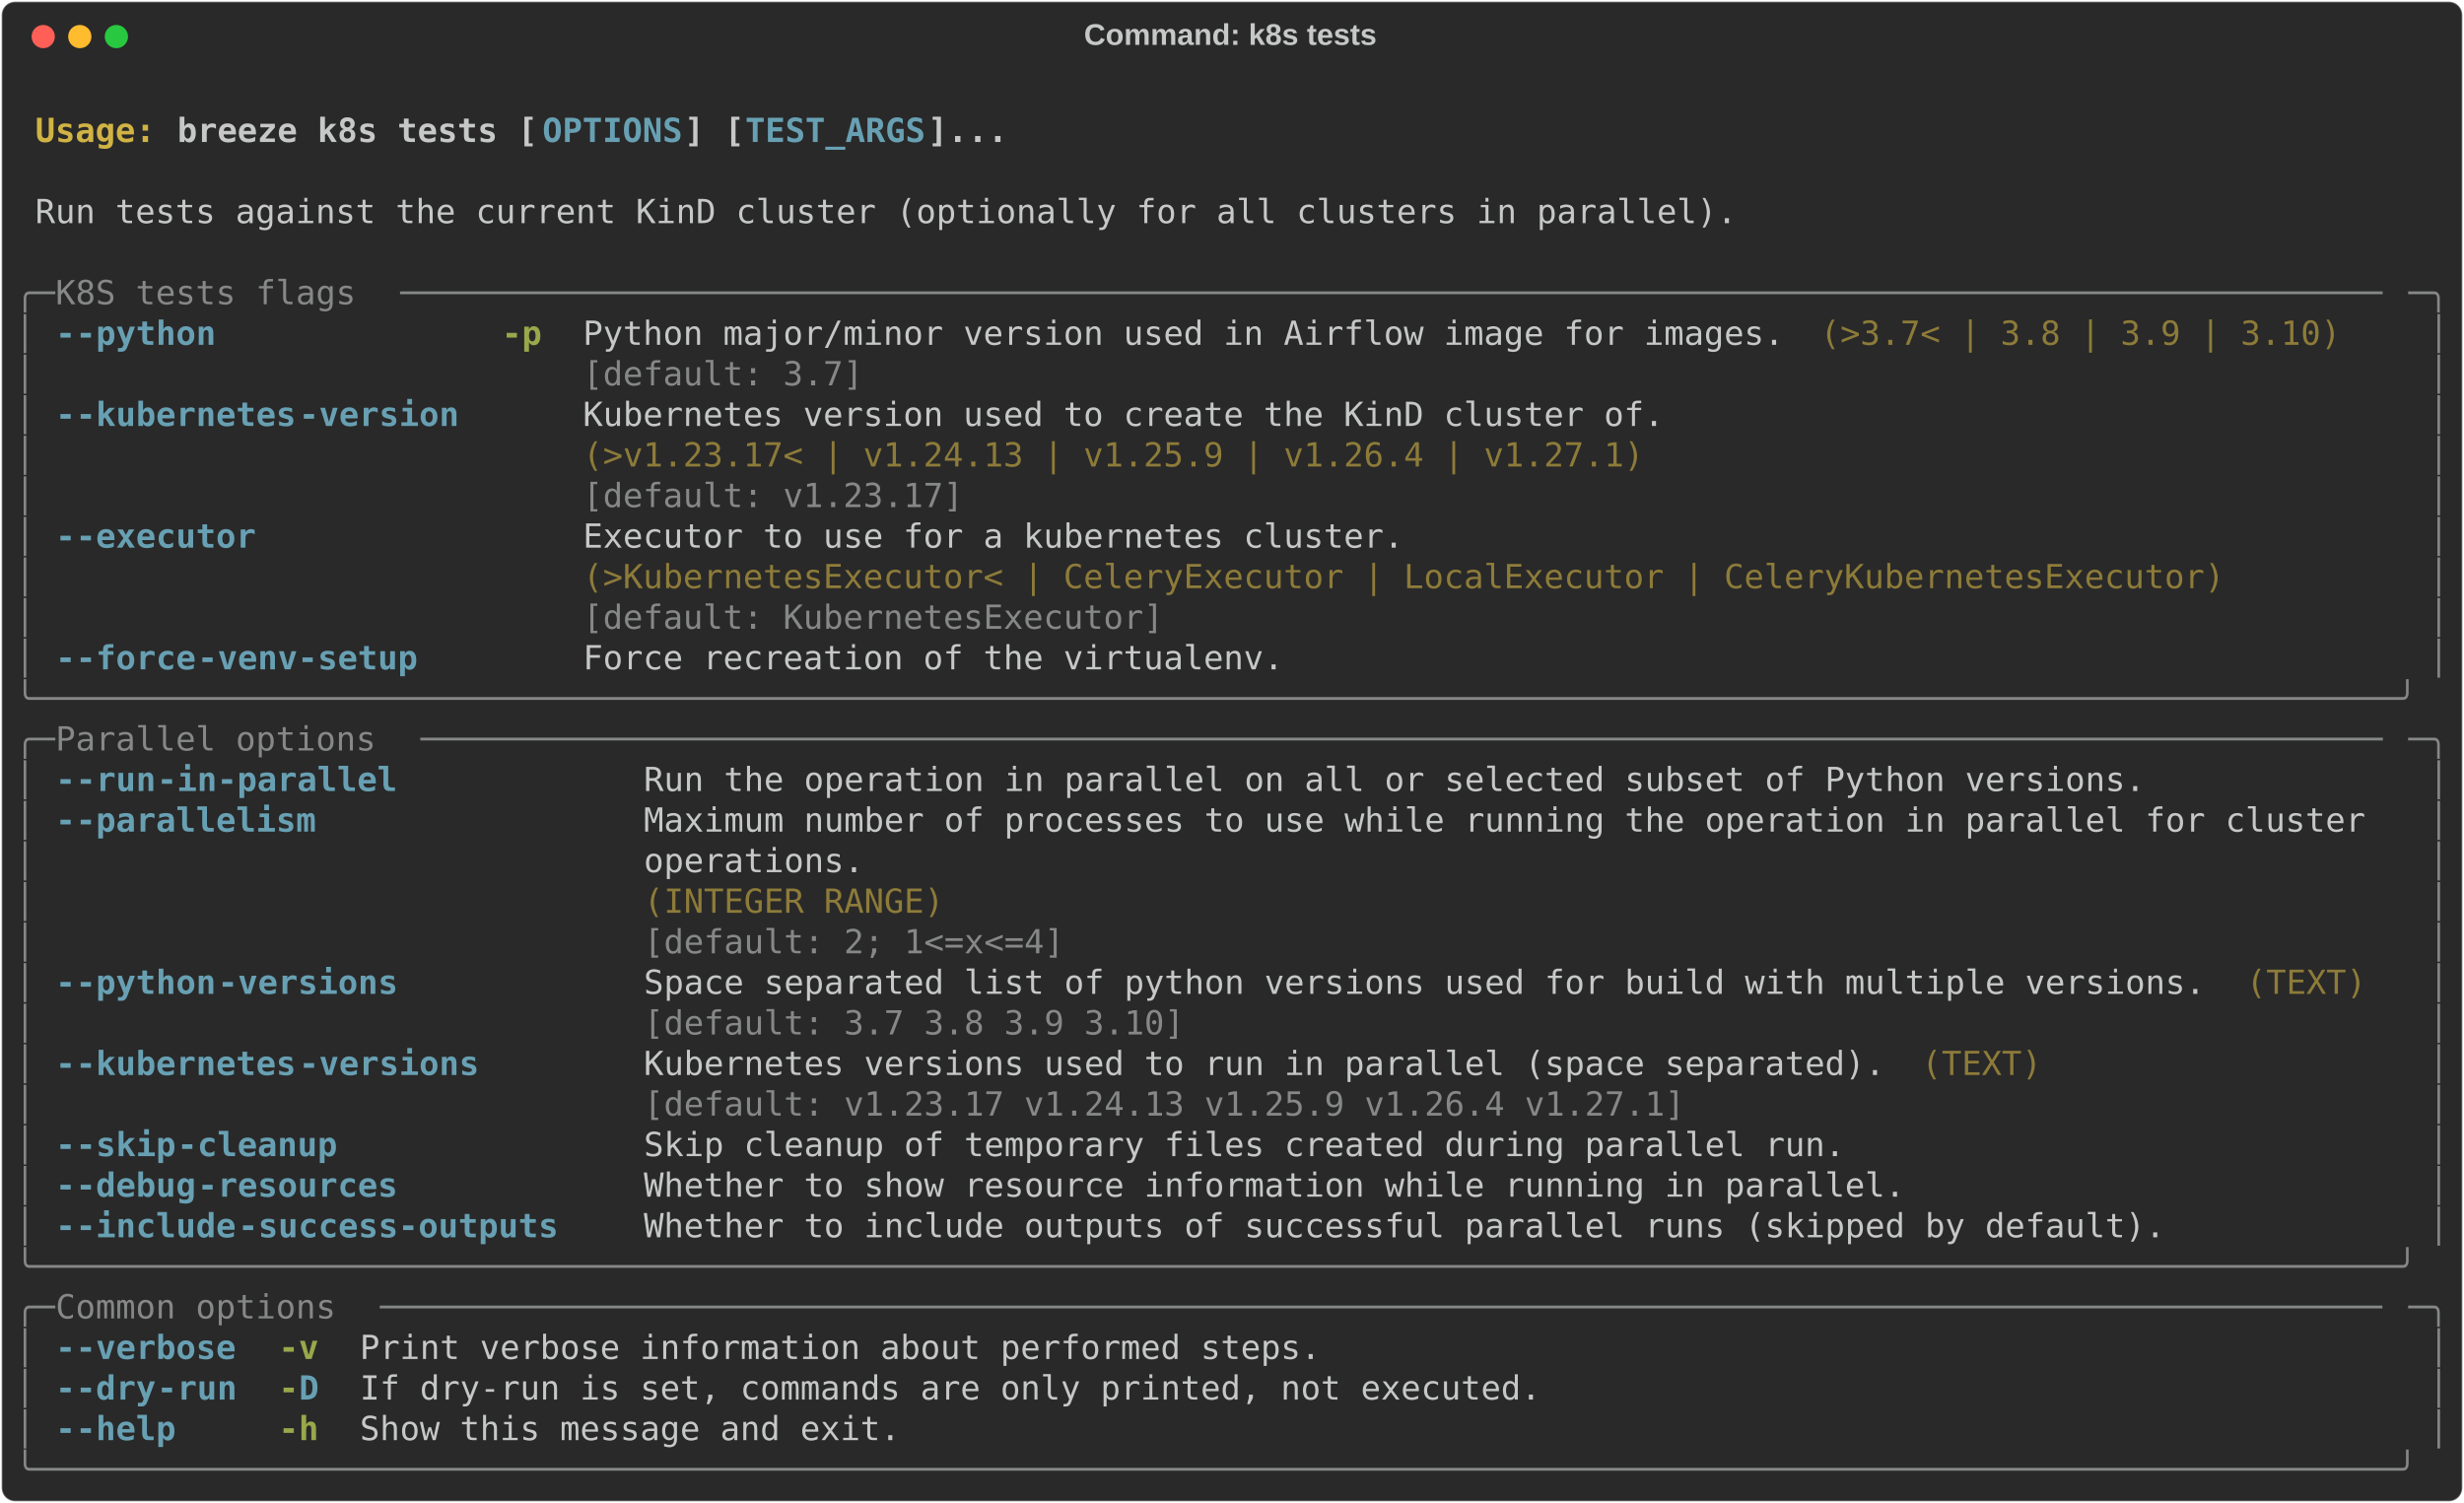
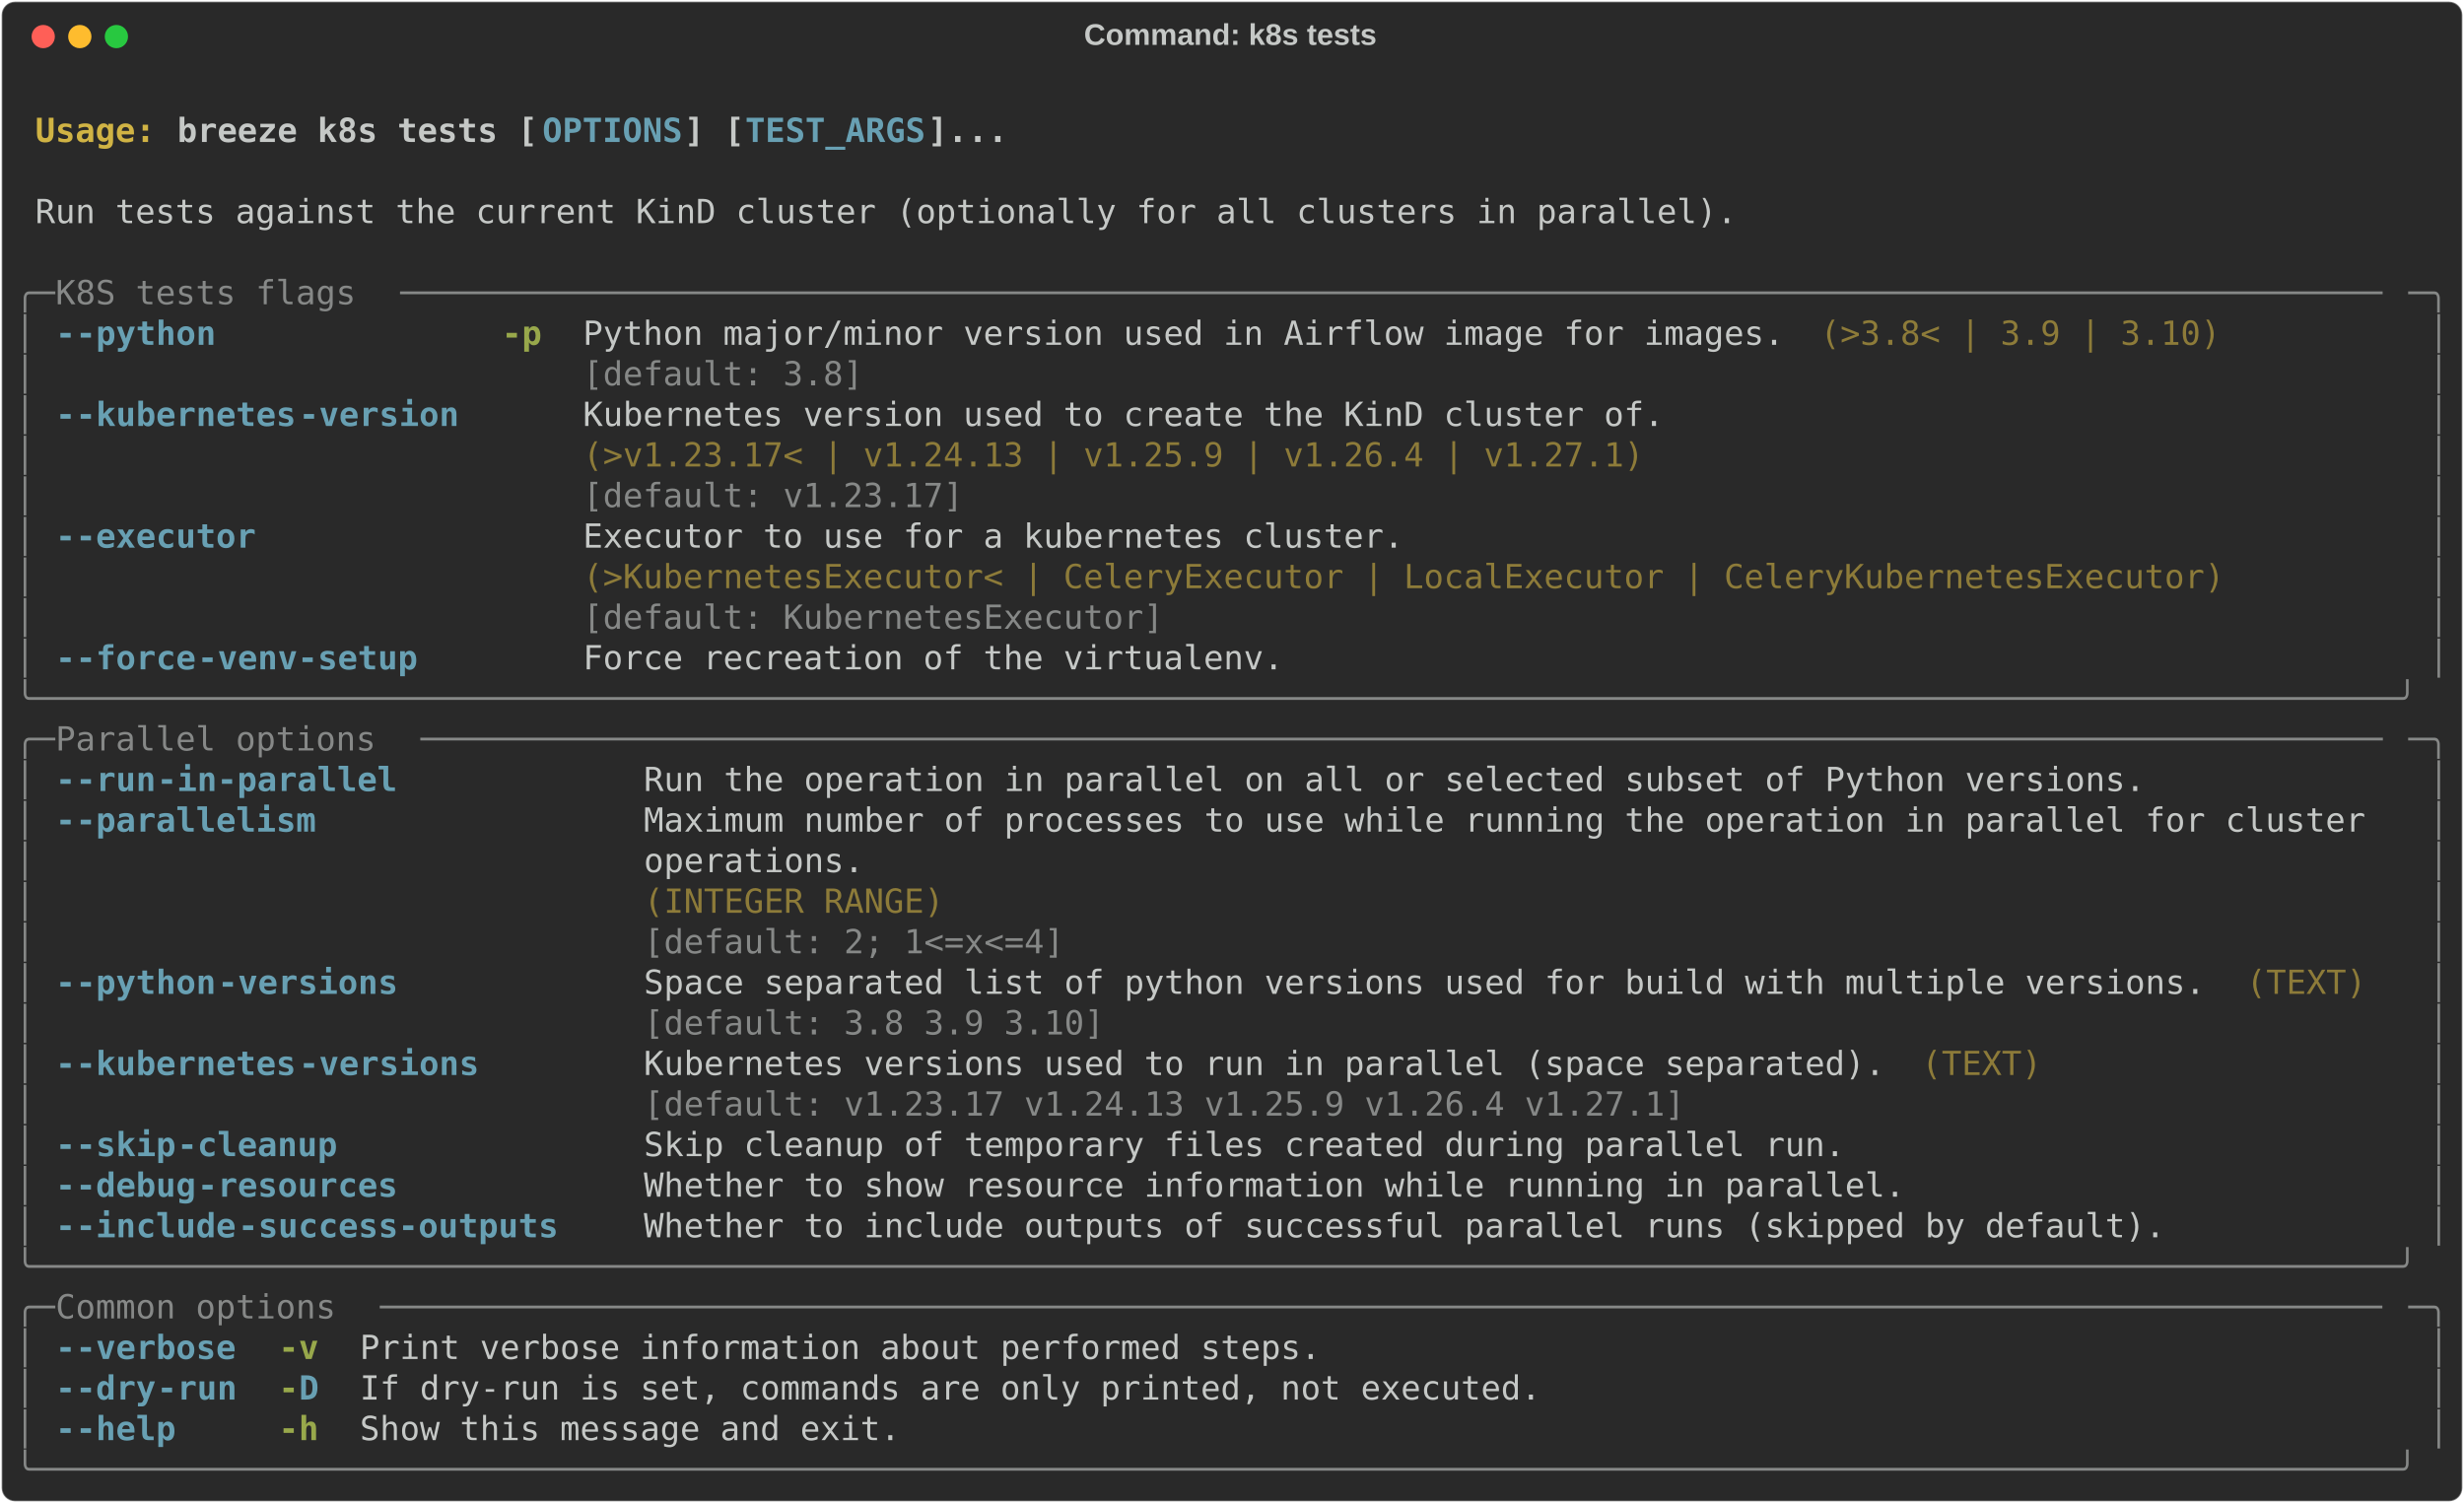
<svg xmlns="http://www.w3.org/2000/svg" class="rich-terminal" viewBox="0 0 1482 904.0">
  <style>

    @font-face {
        font-family: "Fira Code";
        src: local("FiraCode-Regular"),
                url("https://cdnjs.cloudflare.com/ajax/libs/firacode/6.2.0/woff2/FiraCode-Regular.woff2") format("woff2"),
                url("https://cdnjs.cloudflare.com/ajax/libs/firacode/6.2.0/woff/FiraCode-Regular.woff") format("woff");
        font-style: normal;
        font-weight: 400;
    }
    @font-face {
        font-family: "Fira Code";
        src: local("FiraCode-Bold"),
                url("https://cdnjs.cloudflare.com/ajax/libs/firacode/6.2.0/woff2/FiraCode-Bold.woff2") format("woff2"),
                url("https://cdnjs.cloudflare.com/ajax/libs/firacode/6.2.0/woff/FiraCode-Bold.woff") format("woff");
        font-style: bold;
        font-weight: 700;
    }

    .breeze-k8s-tests-matrix {
        font-family: Fira Code, monospace;
        font-size: 20px;
        line-height: 24.4px;
        font-variant-east-asian: full-width;
    }

    .breeze-k8s-tests-title {
        font-size: 18px;
        font-weight: bold;
        font-family: arial;
    }

    .breeze-k8s-tests-r1 { fill: #c5c8c6;font-weight: bold }
.breeze-k8s-tests-r2 { fill: #c5c8c6 }
.breeze-k8s-tests-r3 { fill: #d0b344;font-weight: bold }
.breeze-k8s-tests-r4 { fill: #68a0b3;font-weight: bold }
.breeze-k8s-tests-r5 { fill: #868887 }
.breeze-k8s-tests-r6 { fill: #98a84b;font-weight: bold }
.breeze-k8s-tests-r7 { fill: #8d7b39 }
    </style>
  <defs>
    <clipPath id="breeze-k8s-tests-clip-terminal">
      <rect x="0" y="0" width="1463.0" height="853.0" />
    </clipPath>
    <clipPath id="breeze-k8s-tests-line-0">
      <rect x="0" y="1.5" width="1464" height="24.65" />
    </clipPath>
    <clipPath id="breeze-k8s-tests-line-1">
      <rect x="0" y="25.9" width="1464" height="24.65" />
    </clipPath>
    <clipPath id="breeze-k8s-tests-line-2">
      <rect x="0" y="50.3" width="1464" height="24.65" />
    </clipPath>
    <clipPath id="breeze-k8s-tests-line-3">
      <rect x="0" y="74.7" width="1464" height="24.65" />
    </clipPath>
    <clipPath id="breeze-k8s-tests-line-4">
      <rect x="0" y="99.1" width="1464" height="24.65" />
    </clipPath>
    <clipPath id="breeze-k8s-tests-line-5">
      <rect x="0" y="123.5" width="1464" height="24.65" />
    </clipPath>
    <clipPath id="breeze-k8s-tests-line-6">
      <rect x="0" y="147.9" width="1464" height="24.65" />
    </clipPath>
    <clipPath id="breeze-k8s-tests-line-7">
      <rect x="0" y="172.3" width="1464" height="24.65" />
    </clipPath>
    <clipPath id="breeze-k8s-tests-line-8">
      <rect x="0" y="196.7" width="1464" height="24.65" />
    </clipPath>
    <clipPath id="breeze-k8s-tests-line-9">
      <rect x="0" y="221.1" width="1464" height="24.65" />
    </clipPath>
    <clipPath id="breeze-k8s-tests-line-10">
      <rect x="0" y="245.5" width="1464" height="24.65" />
    </clipPath>
    <clipPath id="breeze-k8s-tests-line-11">
      <rect x="0" y="269.9" width="1464" height="24.65" />
    </clipPath>
    <clipPath id="breeze-k8s-tests-line-12">
      <rect x="0" y="294.3" width="1464" height="24.65" />
    </clipPath>
    <clipPath id="breeze-k8s-tests-line-13">
      <rect x="0" y="318.7" width="1464" height="24.65" />
    </clipPath>
    <clipPath id="breeze-k8s-tests-line-14">
      <rect x="0" y="343.1" width="1464" height="24.65" />
    </clipPath>
    <clipPath id="breeze-k8s-tests-line-15">
      <rect x="0" y="367.5" width="1464" height="24.65" />
    </clipPath>
    <clipPath id="breeze-k8s-tests-line-16">
      <rect x="0" y="391.9" width="1464" height="24.65" />
    </clipPath>
    <clipPath id="breeze-k8s-tests-line-17">
      <rect x="0" y="416.3" width="1464" height="24.65" />
    </clipPath>
    <clipPath id="breeze-k8s-tests-line-18">
      <rect x="0" y="440.7" width="1464" height="24.65" />
    </clipPath>
    <clipPath id="breeze-k8s-tests-line-19">
      <rect x="0" y="465.1" width="1464" height="24.65" />
    </clipPath>
    <clipPath id="breeze-k8s-tests-line-20">
      <rect x="0" y="489.5" width="1464" height="24.65" />
    </clipPath>
    <clipPath id="breeze-k8s-tests-line-21">
      <rect x="0" y="513.9" width="1464" height="24.65" />
    </clipPath>
    <clipPath id="breeze-k8s-tests-line-22">
      <rect x="0" y="538.3" width="1464" height="24.65" />
    </clipPath>
    <clipPath id="breeze-k8s-tests-line-23">
      <rect x="0" y="562.7" width="1464" height="24.65" />
    </clipPath>
    <clipPath id="breeze-k8s-tests-line-24">
      <rect x="0" y="587.1" width="1464" height="24.65" />
    </clipPath>
    <clipPath id="breeze-k8s-tests-line-25">
      <rect x="0" y="611.5" width="1464" height="24.65" />
    </clipPath>
    <clipPath id="breeze-k8s-tests-line-26">
      <rect x="0" y="635.9" width="1464" height="24.65" />
    </clipPath>
    <clipPath id="breeze-k8s-tests-line-27">
      <rect x="0" y="660.3" width="1464" height="24.65" />
    </clipPath>
    <clipPath id="breeze-k8s-tests-line-28">
      <rect x="0" y="684.7" width="1464" height="24.65" />
    </clipPath>
    <clipPath id="breeze-k8s-tests-line-29">
      <rect x="0" y="709.1" width="1464" height="24.65" />
    </clipPath>
    <clipPath id="breeze-k8s-tests-line-30">
      <rect x="0" y="733.5" width="1464" height="24.65" />
    </clipPath>
    <clipPath id="breeze-k8s-tests-line-31">
      <rect x="0" y="757.9" width="1464" height="24.65" />
    </clipPath>
    <clipPath id="breeze-k8s-tests-line-32">
      <rect x="0" y="782.3" width="1464" height="24.65" />
    </clipPath>
    <clipPath id="breeze-k8s-tests-line-33">
      <rect x="0" y="806.7" width="1464" height="24.65" />
    </clipPath>
  </defs>
  <rect fill="#292929" stroke="rgba(255,255,255,0.35)" stroke-width="1" x="1" y="1" width="1480" height="902" rx="8" />
  <text class="breeze-k8s-tests-title" fill="#c5c8c6" text-anchor="middle" x="740" y="27">Command: k8s tests</text>
  <g transform="translate(26,22)">
    <circle cx="0" cy="0" r="7" fill="#ff5f57" />
    <circle cx="22" cy="0" r="7" fill="#febc2e" />
    <circle cx="44" cy="0" r="7" fill="#28c840" />
  </g>
  <g transform="translate(9, 41)" clip-path="url(#breeze-k8s-tests-clip-terminal)">
    <g class="breeze-k8s-tests-matrix">
      <text class="breeze-k8s-tests-r2" x="1464" y="20" textLength="12.2" clip-path="url(#breeze-k8s-tests-line-0)">
</text>
      <text class="breeze-k8s-tests-r3" x="12.2" y="44.4" textLength="85.4" clip-path="url(#breeze-k8s-tests-line-1)">Usage: </text>
      <text class="breeze-k8s-tests-r1" x="97.6" y="44.4" textLength="219.6" clip-path="url(#breeze-k8s-tests-line-1)">breeze k8s tests [</text>
      <text class="breeze-k8s-tests-r4" x="317.2" y="44.4" textLength="85.4" clip-path="url(#breeze-k8s-tests-line-1)">OPTIONS</text>
      <text class="breeze-k8s-tests-r1" x="402.6" y="44.4" textLength="36.6" clip-path="url(#breeze-k8s-tests-line-1)">] [</text>
      <text class="breeze-k8s-tests-r4" x="439.2" y="44.4" textLength="109.8" clip-path="url(#breeze-k8s-tests-line-1)">TEST_ARGS</text>
      <text class="breeze-k8s-tests-r1" x="549" y="44.4" textLength="48.8" clip-path="url(#breeze-k8s-tests-line-1)">]...</text>
      <text class="breeze-k8s-tests-r2" x="1464" y="44.4" textLength="12.2" clip-path="url(#breeze-k8s-tests-line-1)">
</text>
      <text class="breeze-k8s-tests-r2" x="1464" y="68.8" textLength="12.2" clip-path="url(#breeze-k8s-tests-line-2)">
</text>
      <text class="breeze-k8s-tests-r2" x="12.2" y="93.2" textLength="1037" clip-path="url(#breeze-k8s-tests-line-3)">Run tests against the current KinD cluster (optionally for all clusters in parallel).</text>
      <text class="breeze-k8s-tests-r2" x="1464" y="93.2" textLength="12.2" clip-path="url(#breeze-k8s-tests-line-3)">
</text>
      <text class="breeze-k8s-tests-r2" x="1464" y="117.6" textLength="12.2" clip-path="url(#breeze-k8s-tests-line-4)">
</text>
      <text class="breeze-k8s-tests-r5" x="0" y="142" textLength="24.4" clip-path="url(#breeze-k8s-tests-line-5)">╭─</text>
      <text class="breeze-k8s-tests-r5" x="24.4" y="142" textLength="207.4" clip-path="url(#breeze-k8s-tests-line-5)"> K8S tests flags </text>
      <text class="breeze-k8s-tests-r5" x="231.8" y="142" textLength="1207.8" clip-path="url(#breeze-k8s-tests-line-5)">───────────────────────────────────────────────────────────────────────────────────────────────────</text>
      <text class="breeze-k8s-tests-r5" x="1439.6" y="142" textLength="24.4" clip-path="url(#breeze-k8s-tests-line-5)">─╮</text>
      <text class="breeze-k8s-tests-r2" x="1464" y="142" textLength="12.2" clip-path="url(#breeze-k8s-tests-line-5)">
</text>
      <text class="breeze-k8s-tests-r5" x="0" y="166.4" textLength="12.2" clip-path="url(#breeze-k8s-tests-line-6)">│</text>
      <text class="breeze-k8s-tests-r4" x="24.4" y="166.4" textLength="12.2" clip-path="url(#breeze-k8s-tests-line-6)">-</text>
      <text class="breeze-k8s-tests-r4" x="36.6" y="166.4" textLength="85.4" clip-path="url(#breeze-k8s-tests-line-6)">-python</text>
      <text class="breeze-k8s-tests-r6" x="292.8" y="166.4" textLength="24.4" clip-path="url(#breeze-k8s-tests-line-6)">-p</text>
      <text class="breeze-k8s-tests-r2" x="341.6" y="166.4" textLength="732" clip-path="url(#breeze-k8s-tests-line-6)">Python major/minor version used in Airflow image for images.</text>
-       <text class="breeze-k8s-tests-r7" x="1085.8" y="166.4" textLength="317.2" clip-path="url(#breeze-k8s-tests-line-6)">(&gt;3.7&lt; | 3.8 | 3.9 | 3.10)</text>
+       <text class="breeze-k8s-tests-r7" x="1085.8" y="166.4" textLength="244" clip-path="url(#breeze-k8s-tests-line-6)">(&gt;3.8&lt; | 3.9 | 3.10)</text>
      <text class="breeze-k8s-tests-r5" x="1451.8" y="166.4" textLength="12.2" clip-path="url(#breeze-k8s-tests-line-6)">│</text>
      <text class="breeze-k8s-tests-r2" x="1464" y="166.4" textLength="12.2" clip-path="url(#breeze-k8s-tests-line-6)">
</text>
      <text class="breeze-k8s-tests-r5" x="0" y="190.8" textLength="12.2" clip-path="url(#breeze-k8s-tests-line-7)">│</text>
-       <text class="breeze-k8s-tests-r5" x="341.6" y="190.8" textLength="732" clip-path="url(#breeze-k8s-tests-line-7)">[default: 3.7]                                              </text>
+       <text class="breeze-k8s-tests-r5" x="341.6" y="190.8" textLength="732" clip-path="url(#breeze-k8s-tests-line-7)">[default: 3.8]                                              </text>
      <text class="breeze-k8s-tests-r5" x="1451.8" y="190.8" textLength="12.2" clip-path="url(#breeze-k8s-tests-line-7)">│</text>
      <text class="breeze-k8s-tests-r2" x="1464" y="190.8" textLength="12.2" clip-path="url(#breeze-k8s-tests-line-7)">
</text>
      <text class="breeze-k8s-tests-r5" x="0" y="215.2" textLength="12.2" clip-path="url(#breeze-k8s-tests-line-8)">│</text>
      <text class="breeze-k8s-tests-r4" x="24.4" y="215.2" textLength="12.2" clip-path="url(#breeze-k8s-tests-line-8)">-</text>
      <text class="breeze-k8s-tests-r4" x="36.6" y="215.2" textLength="134.2" clip-path="url(#breeze-k8s-tests-line-8)">-kubernetes</text>
      <text class="breeze-k8s-tests-r4" x="170.8" y="215.2" textLength="97.6" clip-path="url(#breeze-k8s-tests-line-8)">-version</text>
      <text class="breeze-k8s-tests-r2" x="341.6" y="215.2" textLength="658.8" clip-path="url(#breeze-k8s-tests-line-8)">Kubernetes version used to create the KinD cluster of.</text>
      <text class="breeze-k8s-tests-r5" x="1451.8" y="215.2" textLength="12.2" clip-path="url(#breeze-k8s-tests-line-8)">│</text>
      <text class="breeze-k8s-tests-r2" x="1464" y="215.2" textLength="12.2" clip-path="url(#breeze-k8s-tests-line-8)">
</text>
      <text class="breeze-k8s-tests-r5" x="0" y="239.6" textLength="12.2" clip-path="url(#breeze-k8s-tests-line-9)">│</text>
      <text class="breeze-k8s-tests-r7" x="341.6" y="239.6" textLength="658.8" clip-path="url(#breeze-k8s-tests-line-9)">(&gt;v1.23.17&lt; | v1.24.13 | v1.25.9 | v1.26.4 | v1.27.1) </text>
      <text class="breeze-k8s-tests-r5" x="1451.8" y="239.6" textLength="12.2" clip-path="url(#breeze-k8s-tests-line-9)">│</text>
      <text class="breeze-k8s-tests-r2" x="1464" y="239.6" textLength="12.2" clip-path="url(#breeze-k8s-tests-line-9)">
</text>
      <text class="breeze-k8s-tests-r5" x="0" y="264" textLength="12.2" clip-path="url(#breeze-k8s-tests-line-10)">│</text>
      <text class="breeze-k8s-tests-r5" x="341.6" y="264" textLength="658.8" clip-path="url(#breeze-k8s-tests-line-10)">[default: v1.23.17]                                   </text>
      <text class="breeze-k8s-tests-r5" x="1451.8" y="264" textLength="12.2" clip-path="url(#breeze-k8s-tests-line-10)">│</text>
      <text class="breeze-k8s-tests-r2" x="1464" y="264" textLength="12.2" clip-path="url(#breeze-k8s-tests-line-10)">
</text>
      <text class="breeze-k8s-tests-r5" x="0" y="288.4" textLength="12.2" clip-path="url(#breeze-k8s-tests-line-11)">│</text>
      <text class="breeze-k8s-tests-r4" x="24.4" y="288.4" textLength="12.2" clip-path="url(#breeze-k8s-tests-line-11)">-</text>
      <text class="breeze-k8s-tests-r4" x="36.6" y="288.4" textLength="109.8" clip-path="url(#breeze-k8s-tests-line-11)">-executor</text>
      <text class="breeze-k8s-tests-r2" x="341.6" y="288.4" textLength="1000.4" clip-path="url(#breeze-k8s-tests-line-11)">Executor to use for a kubernetes cluster.                                         </text>
      <text class="breeze-k8s-tests-r5" x="1451.8" y="288.4" textLength="12.2" clip-path="url(#breeze-k8s-tests-line-11)">│</text>
      <text class="breeze-k8s-tests-r2" x="1464" y="288.4" textLength="12.2" clip-path="url(#breeze-k8s-tests-line-11)">
</text>
      <text class="breeze-k8s-tests-r5" x="0" y="312.8" textLength="12.2" clip-path="url(#breeze-k8s-tests-line-12)">│</text>
      <text class="breeze-k8s-tests-r7" x="341.6" y="312.8" textLength="1000.4" clip-path="url(#breeze-k8s-tests-line-12)">(&gt;KubernetesExecutor&lt; | CeleryExecutor | LocalExecutor | CeleryKubernetesExecutor)</text>
      <text class="breeze-k8s-tests-r5" x="1451.8" y="312.8" textLength="12.2" clip-path="url(#breeze-k8s-tests-line-12)">│</text>
      <text class="breeze-k8s-tests-r2" x="1464" y="312.8" textLength="12.2" clip-path="url(#breeze-k8s-tests-line-12)">
</text>
      <text class="breeze-k8s-tests-r5" x="0" y="337.2" textLength="12.2" clip-path="url(#breeze-k8s-tests-line-13)">│</text>
      <text class="breeze-k8s-tests-r5" x="341.6" y="337.2" textLength="1000.4" clip-path="url(#breeze-k8s-tests-line-13)">[default: KubernetesExecutor]                                                     </text>
      <text class="breeze-k8s-tests-r5" x="1451.8" y="337.2" textLength="12.2" clip-path="url(#breeze-k8s-tests-line-13)">│</text>
      <text class="breeze-k8s-tests-r2" x="1464" y="337.2" textLength="12.2" clip-path="url(#breeze-k8s-tests-line-13)">
</text>
      <text class="breeze-k8s-tests-r5" x="0" y="361.6" textLength="12.2" clip-path="url(#breeze-k8s-tests-line-14)">│</text>
      <text class="breeze-k8s-tests-r4" x="24.4" y="361.6" textLength="12.2" clip-path="url(#breeze-k8s-tests-line-14)">-</text>
      <text class="breeze-k8s-tests-r4" x="36.6" y="361.6" textLength="73.2" clip-path="url(#breeze-k8s-tests-line-14)">-force</text>
      <text class="breeze-k8s-tests-r4" x="109.8" y="361.6" textLength="134.2" clip-path="url(#breeze-k8s-tests-line-14)">-venv-setup</text>
      <text class="breeze-k8s-tests-r2" x="341.6" y="361.6" textLength="427" clip-path="url(#breeze-k8s-tests-line-14)">Force recreation of the virtualenv.</text>
      <text class="breeze-k8s-tests-r5" x="1451.8" y="361.6" textLength="12.2" clip-path="url(#breeze-k8s-tests-line-14)">│</text>
      <text class="breeze-k8s-tests-r2" x="1464" y="361.6" textLength="12.2" clip-path="url(#breeze-k8s-tests-line-14)">
</text>
      <text class="breeze-k8s-tests-r5" x="0" y="386" textLength="1464" clip-path="url(#breeze-k8s-tests-line-15)">╰──────────────────────────────────────────────────────────────────────────────────────────────────────────────────────╯</text>
      <text class="breeze-k8s-tests-r2" x="1464" y="386" textLength="12.2" clip-path="url(#breeze-k8s-tests-line-15)">
</text>
      <text class="breeze-k8s-tests-r5" x="0" y="410.4" textLength="24.4" clip-path="url(#breeze-k8s-tests-line-16)">╭─</text>
      <text class="breeze-k8s-tests-r5" x="24.4" y="410.4" textLength="219.6" clip-path="url(#breeze-k8s-tests-line-16)"> Parallel options </text>
      <text class="breeze-k8s-tests-r5" x="244" y="410.4" textLength="1195.6" clip-path="url(#breeze-k8s-tests-line-16)">──────────────────────────────────────────────────────────────────────────────────────────────────</text>
      <text class="breeze-k8s-tests-r5" x="1439.6" y="410.4" textLength="24.4" clip-path="url(#breeze-k8s-tests-line-16)">─╮</text>
      <text class="breeze-k8s-tests-r2" x="1464" y="410.4" textLength="12.2" clip-path="url(#breeze-k8s-tests-line-16)">
</text>
      <text class="breeze-k8s-tests-r5" x="0" y="434.8" textLength="12.2" clip-path="url(#breeze-k8s-tests-line-17)">│</text>
      <text class="breeze-k8s-tests-r4" x="24.4" y="434.8" textLength="12.2" clip-path="url(#breeze-k8s-tests-line-17)">-</text>
      <text class="breeze-k8s-tests-r4" x="36.6" y="434.8" textLength="48.8" clip-path="url(#breeze-k8s-tests-line-17)">-run</text>
      <text class="breeze-k8s-tests-r4" x="85.4" y="434.8" textLength="146.4" clip-path="url(#breeze-k8s-tests-line-17)">-in-parallel</text>
      <text class="breeze-k8s-tests-r2" x="378.2" y="434.8" textLength="915" clip-path="url(#breeze-k8s-tests-line-17)">Run the operation in parallel on all or selected subset of Python versions.</text>
      <text class="breeze-k8s-tests-r5" x="1451.8" y="434.8" textLength="12.2" clip-path="url(#breeze-k8s-tests-line-17)">│</text>
      <text class="breeze-k8s-tests-r2" x="1464" y="434.8" textLength="12.2" clip-path="url(#breeze-k8s-tests-line-17)">
</text>
      <text class="breeze-k8s-tests-r5" x="0" y="459.2" textLength="12.2" clip-path="url(#breeze-k8s-tests-line-18)">│</text>
      <text class="breeze-k8s-tests-r4" x="24.4" y="459.2" textLength="12.2" clip-path="url(#breeze-k8s-tests-line-18)">-</text>
      <text class="breeze-k8s-tests-r4" x="36.6" y="459.2" textLength="146.4" clip-path="url(#breeze-k8s-tests-line-18)">-parallelism</text>
      <text class="breeze-k8s-tests-r2" x="378.2" y="459.2" textLength="1061.4" clip-path="url(#breeze-k8s-tests-line-18)">Maximum number of processes to use while running the operation in parallel for cluster </text>
      <text class="breeze-k8s-tests-r5" x="1451.8" y="459.2" textLength="12.2" clip-path="url(#breeze-k8s-tests-line-18)">│</text>
      <text class="breeze-k8s-tests-r2" x="1464" y="459.2" textLength="12.2" clip-path="url(#breeze-k8s-tests-line-18)">
</text>
      <text class="breeze-k8s-tests-r5" x="0" y="483.6" textLength="12.2" clip-path="url(#breeze-k8s-tests-line-19)">│</text>
      <text class="breeze-k8s-tests-r2" x="378.2" y="483.6" textLength="1061.4" clip-path="url(#breeze-k8s-tests-line-19)">operations.                                                                            </text>
      <text class="breeze-k8s-tests-r5" x="1451.8" y="483.6" textLength="12.2" clip-path="url(#breeze-k8s-tests-line-19)">│</text>
      <text class="breeze-k8s-tests-r2" x="1464" y="483.6" textLength="12.2" clip-path="url(#breeze-k8s-tests-line-19)">
</text>
      <text class="breeze-k8s-tests-r5" x="0" y="508" textLength="12.2" clip-path="url(#breeze-k8s-tests-line-20)">│</text>
      <text class="breeze-k8s-tests-r7" x="378.2" y="508" textLength="1061.4" clip-path="url(#breeze-k8s-tests-line-20)">(INTEGER RANGE)                                                                        </text>
      <text class="breeze-k8s-tests-r5" x="1451.8" y="508" textLength="12.2" clip-path="url(#breeze-k8s-tests-line-20)">│</text>
      <text class="breeze-k8s-tests-r2" x="1464" y="508" textLength="12.2" clip-path="url(#breeze-k8s-tests-line-20)">
</text>
      <text class="breeze-k8s-tests-r5" x="0" y="532.4" textLength="12.2" clip-path="url(#breeze-k8s-tests-line-21)">│</text>
      <text class="breeze-k8s-tests-r5" x="378.2" y="532.4" textLength="1061.4" clip-path="url(#breeze-k8s-tests-line-21)">[default: 2; 1&lt;=x&lt;=4]                                                                  </text>
      <text class="breeze-k8s-tests-r5" x="1451.8" y="532.4" textLength="12.2" clip-path="url(#breeze-k8s-tests-line-21)">│</text>
      <text class="breeze-k8s-tests-r2" x="1464" y="532.4" textLength="12.2" clip-path="url(#breeze-k8s-tests-line-21)">
</text>
      <text class="breeze-k8s-tests-r5" x="0" y="556.8" textLength="12.2" clip-path="url(#breeze-k8s-tests-line-22)">│</text>
      <text class="breeze-k8s-tests-r4" x="24.4" y="556.8" textLength="12.2" clip-path="url(#breeze-k8s-tests-line-22)">-</text>
      <text class="breeze-k8s-tests-r4" x="36.6" y="556.8" textLength="85.4" clip-path="url(#breeze-k8s-tests-line-22)">-python</text>
      <text class="breeze-k8s-tests-r4" x="122" y="556.8" textLength="109.8" clip-path="url(#breeze-k8s-tests-line-22)">-versions</text>
      <text class="breeze-k8s-tests-r2" x="378.2" y="556.8" textLength="951.6" clip-path="url(#breeze-k8s-tests-line-22)">Space separated list of python versions used for build with multiple versions.</text>
      <text class="breeze-k8s-tests-r7" x="1342" y="556.8" textLength="73.2" clip-path="url(#breeze-k8s-tests-line-22)">(TEXT)</text>
      <text class="breeze-k8s-tests-r5" x="1451.8" y="556.8" textLength="12.2" clip-path="url(#breeze-k8s-tests-line-22)">│</text>
      <text class="breeze-k8s-tests-r2" x="1464" y="556.8" textLength="12.2" clip-path="url(#breeze-k8s-tests-line-22)">
</text>
      <text class="breeze-k8s-tests-r5" x="0" y="581.2" textLength="12.2" clip-path="url(#breeze-k8s-tests-line-23)">│</text>
-       <text class="breeze-k8s-tests-r5" x="378.2" y="581.2" textLength="951.6" clip-path="url(#breeze-k8s-tests-line-23)">[default: 3.7 3.8 3.9 3.10]                                                   </text>
+       <text class="breeze-k8s-tests-r5" x="378.2" y="581.2" textLength="951.6" clip-path="url(#breeze-k8s-tests-line-23)">[default: 3.8 3.9 3.10]                                                       </text>
      <text class="breeze-k8s-tests-r5" x="1451.8" y="581.2" textLength="12.2" clip-path="url(#breeze-k8s-tests-line-23)">│</text>
      <text class="breeze-k8s-tests-r2" x="1464" y="581.2" textLength="12.2" clip-path="url(#breeze-k8s-tests-line-23)">
</text>
      <text class="breeze-k8s-tests-r5" x="0" y="605.6" textLength="12.2" clip-path="url(#breeze-k8s-tests-line-24)">│</text>
      <text class="breeze-k8s-tests-r4" x="24.4" y="605.6" textLength="12.2" clip-path="url(#breeze-k8s-tests-line-24)">-</text>
      <text class="breeze-k8s-tests-r4" x="36.6" y="605.6" textLength="134.2" clip-path="url(#breeze-k8s-tests-line-24)">-kubernetes</text>
      <text class="breeze-k8s-tests-r4" x="170.8" y="605.6" textLength="109.8" clip-path="url(#breeze-k8s-tests-line-24)">-versions</text>
      <text class="breeze-k8s-tests-r2" x="378.2" y="605.6" textLength="756.4" clip-path="url(#breeze-k8s-tests-line-24)">Kubernetes versions used to run in parallel (space separated).</text>
      <text class="breeze-k8s-tests-r7" x="1146.8" y="605.6" textLength="73.2" clip-path="url(#breeze-k8s-tests-line-24)">(TEXT)</text>
      <text class="breeze-k8s-tests-r5" x="1451.8" y="605.6" textLength="12.2" clip-path="url(#breeze-k8s-tests-line-24)">│</text>
      <text class="breeze-k8s-tests-r2" x="1464" y="605.6" textLength="12.2" clip-path="url(#breeze-k8s-tests-line-24)">
</text>
      <text class="breeze-k8s-tests-r5" x="0" y="630" textLength="12.2" clip-path="url(#breeze-k8s-tests-line-25)">│</text>
      <text class="breeze-k8s-tests-r5" x="378.2" y="630" textLength="756.4" clip-path="url(#breeze-k8s-tests-line-25)">[default: v1.23.17 v1.24.13 v1.25.9 v1.26.4 v1.27.1]          </text>
      <text class="breeze-k8s-tests-r5" x="1451.8" y="630" textLength="12.2" clip-path="url(#breeze-k8s-tests-line-25)">│</text>
      <text class="breeze-k8s-tests-r2" x="1464" y="630" textLength="12.2" clip-path="url(#breeze-k8s-tests-line-25)">
</text>
      <text class="breeze-k8s-tests-r5" x="0" y="654.4" textLength="12.2" clip-path="url(#breeze-k8s-tests-line-26)">│</text>
      <text class="breeze-k8s-tests-r4" x="24.4" y="654.4" textLength="12.2" clip-path="url(#breeze-k8s-tests-line-26)">-</text>
      <text class="breeze-k8s-tests-r4" x="36.6" y="654.4" textLength="61" clip-path="url(#breeze-k8s-tests-line-26)">-skip</text>
      <text class="breeze-k8s-tests-r4" x="97.6" y="654.4" textLength="97.6" clip-path="url(#breeze-k8s-tests-line-26)">-cleanup</text>
      <text class="breeze-k8s-tests-r2" x="378.2" y="654.4" textLength="732" clip-path="url(#breeze-k8s-tests-line-26)">Skip cleanup of temporary files created during parallel run.</text>
      <text class="breeze-k8s-tests-r5" x="1451.8" y="654.4" textLength="12.2" clip-path="url(#breeze-k8s-tests-line-26)">│</text>
      <text class="breeze-k8s-tests-r2" x="1464" y="654.4" textLength="12.2" clip-path="url(#breeze-k8s-tests-line-26)">
</text>
      <text class="breeze-k8s-tests-r5" x="0" y="678.8" textLength="12.2" clip-path="url(#breeze-k8s-tests-line-27)">│</text>
      <text class="breeze-k8s-tests-r4" x="24.4" y="678.8" textLength="12.2" clip-path="url(#breeze-k8s-tests-line-27)">-</text>
      <text class="breeze-k8s-tests-r4" x="36.6" y="678.8" textLength="73.2" clip-path="url(#breeze-k8s-tests-line-27)">-debug</text>
      <text class="breeze-k8s-tests-r4" x="109.8" y="678.8" textLength="122" clip-path="url(#breeze-k8s-tests-line-27)">-resources</text>
      <text class="breeze-k8s-tests-r2" x="378.2" y="678.8" textLength="768.6" clip-path="url(#breeze-k8s-tests-line-27)">Whether to show resource information while running in parallel.</text>
      <text class="breeze-k8s-tests-r5" x="1451.8" y="678.8" textLength="12.2" clip-path="url(#breeze-k8s-tests-line-27)">│</text>
      <text class="breeze-k8s-tests-r2" x="1464" y="678.8" textLength="12.2" clip-path="url(#breeze-k8s-tests-line-27)">
</text>
      <text class="breeze-k8s-tests-r5" x="0" y="703.2" textLength="12.2" clip-path="url(#breeze-k8s-tests-line-28)">│</text>
      <text class="breeze-k8s-tests-r4" x="24.4" y="703.2" textLength="12.2" clip-path="url(#breeze-k8s-tests-line-28)">-</text>
      <text class="breeze-k8s-tests-r4" x="36.6" y="703.2" textLength="97.6" clip-path="url(#breeze-k8s-tests-line-28)">-include</text>
      <text class="breeze-k8s-tests-r4" x="134.2" y="703.2" textLength="195.2" clip-path="url(#breeze-k8s-tests-line-28)">-success-outputs</text>
      <text class="breeze-k8s-tests-r2" x="378.2" y="703.2" textLength="927.2" clip-path="url(#breeze-k8s-tests-line-28)">Whether to include outputs of successful parallel runs (skipped by default).</text>
      <text class="breeze-k8s-tests-r5" x="1451.8" y="703.2" textLength="12.2" clip-path="url(#breeze-k8s-tests-line-28)">│</text>
      <text class="breeze-k8s-tests-r2" x="1464" y="703.2" textLength="12.2" clip-path="url(#breeze-k8s-tests-line-28)">
</text>
      <text class="breeze-k8s-tests-r5" x="0" y="727.6" textLength="1464" clip-path="url(#breeze-k8s-tests-line-29)">╰──────────────────────────────────────────────────────────────────────────────────────────────────────────────────────╯</text>
      <text class="breeze-k8s-tests-r2" x="1464" y="727.6" textLength="12.2" clip-path="url(#breeze-k8s-tests-line-29)">
</text>
      <text class="breeze-k8s-tests-r5" x="0" y="752" textLength="24.4" clip-path="url(#breeze-k8s-tests-line-30)">╭─</text>
      <text class="breeze-k8s-tests-r5" x="24.4" y="752" textLength="195.2" clip-path="url(#breeze-k8s-tests-line-30)"> Common options </text>
      <text class="breeze-k8s-tests-r5" x="219.6" y="752" textLength="1220" clip-path="url(#breeze-k8s-tests-line-30)">────────────────────────────────────────────────────────────────────────────────────────────────────</text>
      <text class="breeze-k8s-tests-r5" x="1439.6" y="752" textLength="24.4" clip-path="url(#breeze-k8s-tests-line-30)">─╮</text>
      <text class="breeze-k8s-tests-r2" x="1464" y="752" textLength="12.2" clip-path="url(#breeze-k8s-tests-line-30)">
</text>
      <text class="breeze-k8s-tests-r5" x="0" y="776.4" textLength="12.2" clip-path="url(#breeze-k8s-tests-line-31)">│</text>
      <text class="breeze-k8s-tests-r4" x="24.4" y="776.4" textLength="12.2" clip-path="url(#breeze-k8s-tests-line-31)">-</text>
      <text class="breeze-k8s-tests-r4" x="36.6" y="776.4" textLength="97.6" clip-path="url(#breeze-k8s-tests-line-31)">-verbose</text>
      <text class="breeze-k8s-tests-r6" x="158.6" y="776.4" textLength="24.4" clip-path="url(#breeze-k8s-tests-line-31)">-v</text>
      <text class="breeze-k8s-tests-r2" x="207.4" y="776.4" textLength="585.6" clip-path="url(#breeze-k8s-tests-line-31)">Print verbose information about performed steps.</text>
      <text class="breeze-k8s-tests-r5" x="1451.8" y="776.4" textLength="12.2" clip-path="url(#breeze-k8s-tests-line-31)">│</text>
      <text class="breeze-k8s-tests-r2" x="1464" y="776.4" textLength="12.2" clip-path="url(#breeze-k8s-tests-line-31)">
</text>
      <text class="breeze-k8s-tests-r5" x="0" y="800.8" textLength="12.2" clip-path="url(#breeze-k8s-tests-line-32)">│</text>
      <text class="breeze-k8s-tests-r4" x="24.4" y="800.8" textLength="12.2" clip-path="url(#breeze-k8s-tests-line-32)">-</text>
      <text class="breeze-k8s-tests-r4" x="36.6" y="800.8" textLength="48.8" clip-path="url(#breeze-k8s-tests-line-32)">-dry</text>
      <text class="breeze-k8s-tests-r4" x="85.4" y="800.8" textLength="48.8" clip-path="url(#breeze-k8s-tests-line-32)">-run</text>
      <text class="breeze-k8s-tests-r6" x="158.6" y="800.8" textLength="12.2" clip-path="url(#breeze-k8s-tests-line-32)">-</text>
      <text class="breeze-k8s-tests-r4" x="170.8" y="800.8" textLength="12.2" clip-path="url(#breeze-k8s-tests-line-32)">D</text>
      <text class="breeze-k8s-tests-r2" x="207.4" y="800.8" textLength="719.8" clip-path="url(#breeze-k8s-tests-line-32)">If dry-run is set, commands are only printed, not executed.</text>
      <text class="breeze-k8s-tests-r5" x="1451.8" y="800.8" textLength="12.2" clip-path="url(#breeze-k8s-tests-line-32)">│</text>
      <text class="breeze-k8s-tests-r2" x="1464" y="800.8" textLength="12.2" clip-path="url(#breeze-k8s-tests-line-32)">
</text>
      <text class="breeze-k8s-tests-r5" x="0" y="825.2" textLength="12.2" clip-path="url(#breeze-k8s-tests-line-33)">│</text>
      <text class="breeze-k8s-tests-r4" x="24.4" y="825.2" textLength="12.2" clip-path="url(#breeze-k8s-tests-line-33)">-</text>
      <text class="breeze-k8s-tests-r4" x="36.6" y="825.2" textLength="61" clip-path="url(#breeze-k8s-tests-line-33)">-help</text>
      <text class="breeze-k8s-tests-r6" x="158.6" y="825.2" textLength="24.4" clip-path="url(#breeze-k8s-tests-line-33)">-h</text>
      <text class="breeze-k8s-tests-r2" x="207.4" y="825.2" textLength="329.4" clip-path="url(#breeze-k8s-tests-line-33)">Show this message and exit.</text>
      <text class="breeze-k8s-tests-r5" x="1451.8" y="825.2" textLength="12.2" clip-path="url(#breeze-k8s-tests-line-33)">│</text>
      <text class="breeze-k8s-tests-r2" x="1464" y="825.2" textLength="12.2" clip-path="url(#breeze-k8s-tests-line-33)">
</text>
      <text class="breeze-k8s-tests-r5" x="0" y="849.6" textLength="1464" clip-path="url(#breeze-k8s-tests-line-34)">╰──────────────────────────────────────────────────────────────────────────────────────────────────────────────────────╯</text>
      <text class="breeze-k8s-tests-r2" x="1464" y="849.6" textLength="12.2" clip-path="url(#breeze-k8s-tests-line-34)">
</text>
    </g>
  </g>
</svg>
